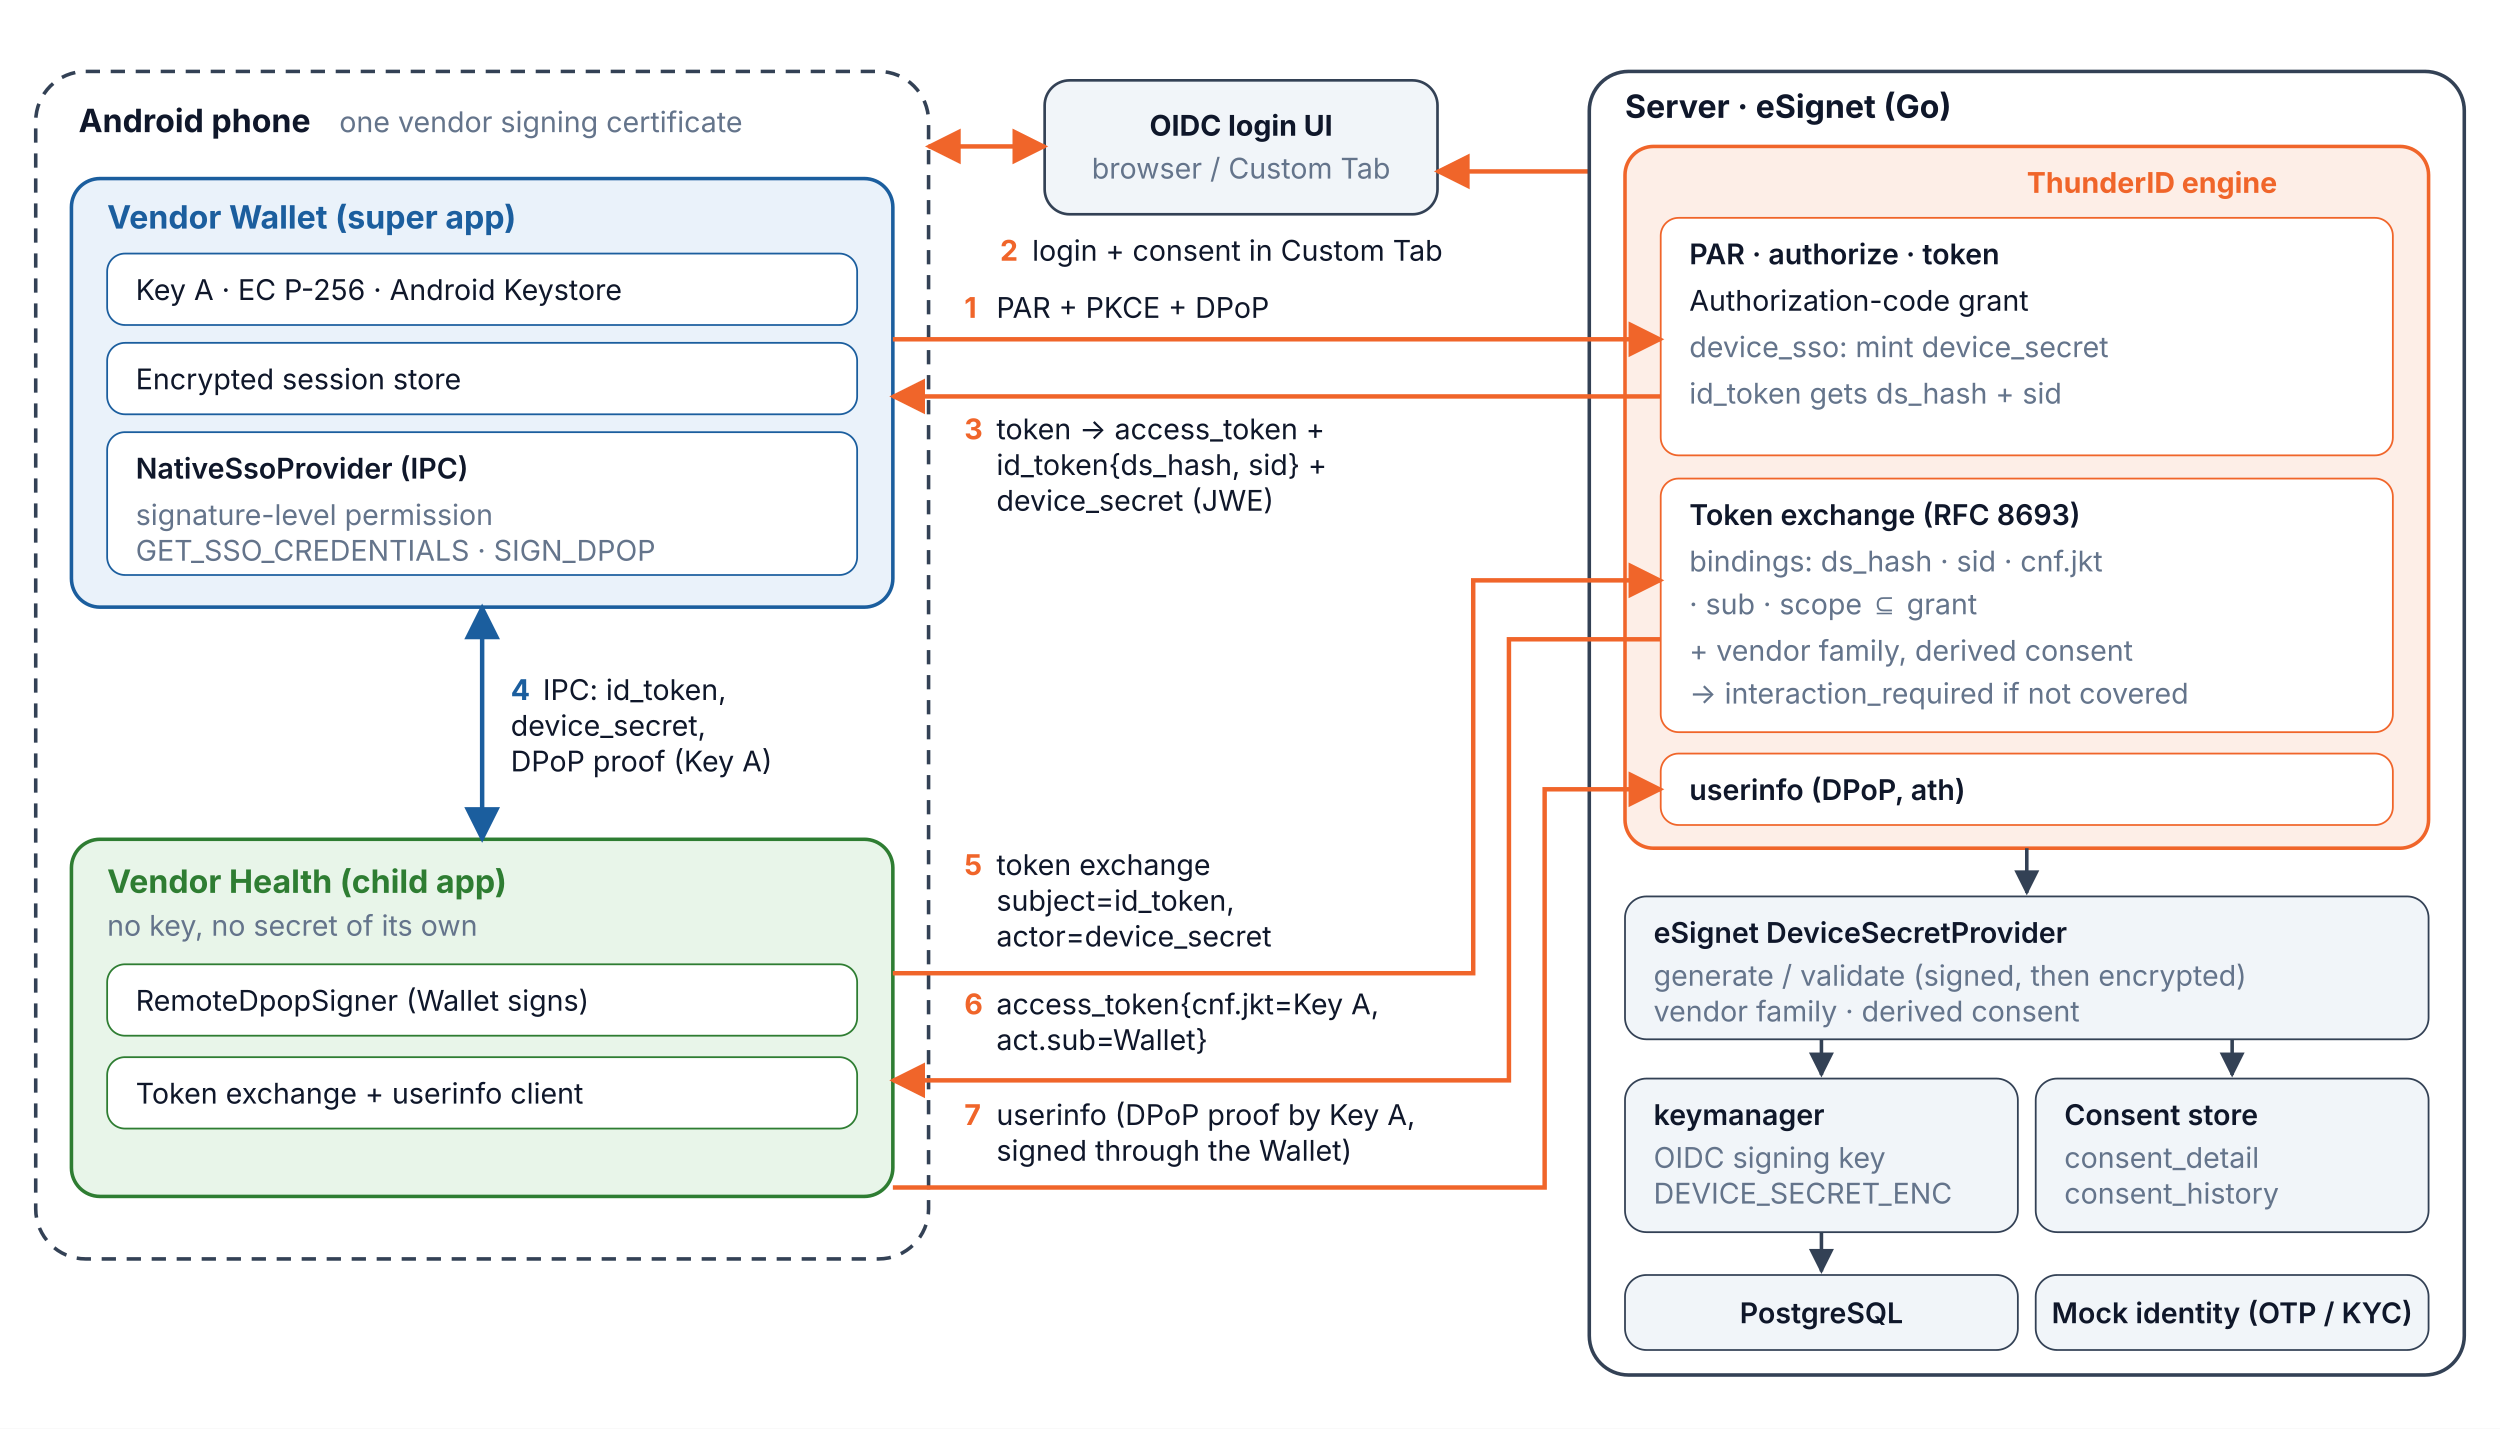
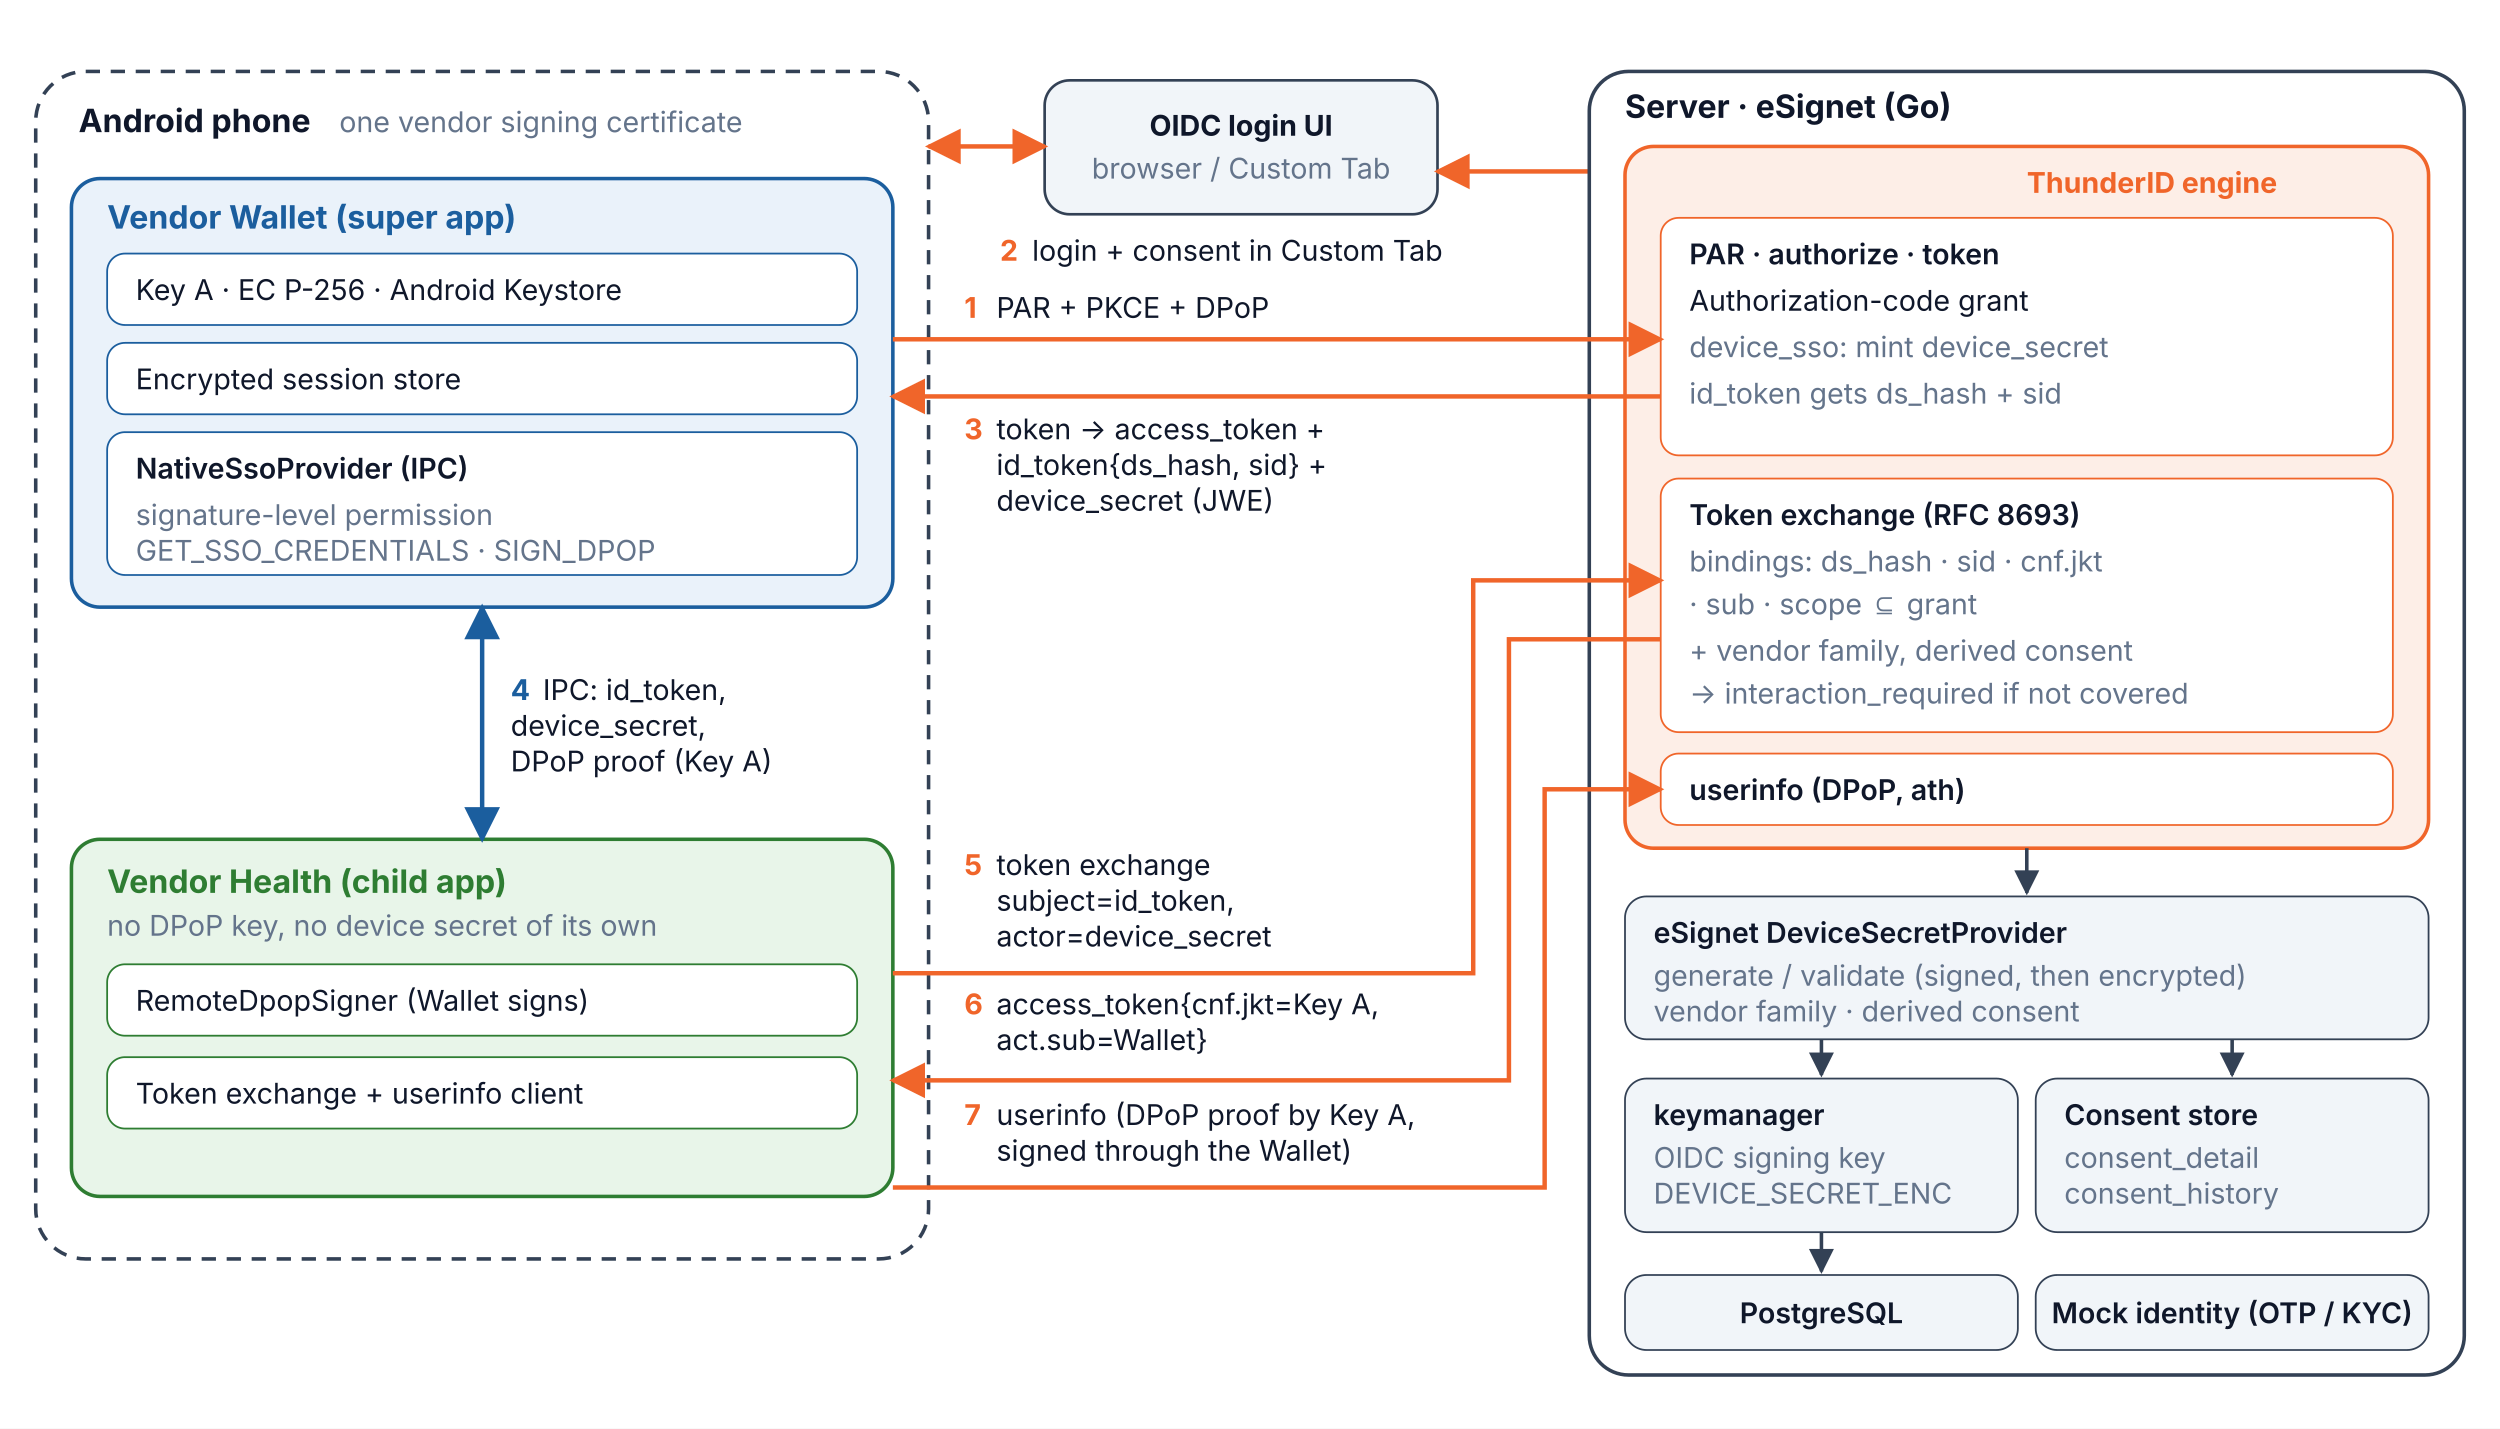
<svg xmlns="http://www.w3.org/2000/svg" viewBox="0 0 1400 800" width="1400" height="800" font-family="Inter, Helvetica, Arial, sans-serif" font-size="16">
  <defs>
    <marker id="ah" viewBox="0 0 10 10" refX="9" refY="5" markerWidth="8" markerHeight="8" orient="auto-start-reverse">
      <path d="M0,0 L10,5 L0,10 z" fill="#F0652A" />
    </marker>
    <marker id="ab" viewBox="0 0 10 10" refX="9" refY="5" markerWidth="8" markerHeight="8" orient="auto-start-reverse">
      <path d="M0,0 L10,5 L0,10 z" fill="#1B5E9E" />
    </marker>
    <marker id="as" viewBox="0 0 10 10" refX="9" refY="5" markerWidth="7" markerHeight="7" orient="auto-start-reverse">
      <path d="M0,0 L10,5 L0,10 z" fill="#334155" />
    </marker>
  </defs>
  <rect width="1400" height="800" fill="#FFFFFF" />
  <rect x="20" y="40" width="500" height="665" rx="28" fill="#FFFFFF" stroke="#334155" stroke-width="2" stroke-dasharray="8 6" />
  <text x="44" y="74" font-weight="700" font-size="18" fill="#0F172A">Android phone</text>
  <text x="190" y="74" fill="#64748B">one vendor signing certificate</text>
  <rect x="40" y="100" width="460" height="240" rx="16" fill="#EAF2FA" stroke="#1B5E9E" stroke-width="2" />
  <text x="60" y="128" font-weight="700" font-size="18" fill="#1B5E9E">Vendor Wallet (super app)</text>
  <rect x="60" y="142" width="420" height="40" rx="10" fill="#FFFFFF" stroke="#1B5E9E" />
  <text x="76" y="168" fill="#0F172A">Key A · EC P-256 · Android Keystore</text>
  <rect x="60" y="192" width="420" height="40" rx="10" fill="#FFFFFF" stroke="#1B5E9E" />
  <text x="76" y="218" fill="#0F172A">Encrypted session store</text>
  <rect x="60" y="242" width="420" height="80" rx="10" fill="#FFFFFF" stroke="#1B5E9E" />
  <text x="76" y="268" fill="#0F172A" font-weight="600">NativeSsoProvider (IPC)</text>
  <text x="76" y="294" fill="#64748B">signature-level permission</text>
  <text x="76" y="314" fill="#64748B" font-size="16">GET_SSO_CREDENTIALS · SIGN_DPOP</text>
  <rect x="40" y="470" width="460" height="200" rx="16" fill="#E8F5E9" stroke="#2E7D32" stroke-width="2" />
  <text x="60" y="500" font-weight="700" font-size="18" fill="#2E7D32">Vendor Health (child app)</text>
-   <text x="60" y="524" fill="#64748B">no key, no secret of its own</text>
+   <text x="60" y="524" fill="#64748B">no DPoP key, no device secret of its own</text>
  <rect x="60" y="540" width="420" height="40" rx="10" fill="#FFFFFF" stroke="#2E7D32" />
  <text x="76" y="566" fill="#0F172A">RemoteDpopSigner (Wallet signs)</text>
  <rect x="60" y="592" width="420" height="40" rx="10" fill="#FFFFFF" stroke="#2E7D32" />
  <text x="76" y="618" fill="#0F172A">Token exchange + userinfo client</text>
  <line x1="270" y1="340" x2="270" y2="470" stroke="#1B5E9E" stroke-width="2.5" marker-start="url(#ab)" marker-end="url(#ab)" />
  <text x="286" y="392" fill="#1B5E9E" font-weight="700">4</text>
  <text x="304" y="392" fill="#0F172A">IPC: id_token,</text>
  <text x="286" y="412" fill="#0F172A">device_secret,</text>
  <text x="286" y="432" fill="#0F172A">DPoP proof (Key A)</text>
  <rect x="585" y="45" width="220" height="75" rx="14" fill="#F1F5F9" stroke="#334155" stroke-width="1.5" />
  <text x="695" y="76" text-anchor="middle" font-weight="700" fill="#0F172A">OIDC login UI</text>
  <text x="695" y="100" text-anchor="middle" fill="#64748B">browser / Custom Tab</text>
  <line x1="585" y1="82" x2="520" y2="82" stroke="#F0652A" stroke-width="2.5" marker-end="url(#ah)" marker-start="url(#ah)" />
  <line x1="805" y1="96" x2="910" y2="96" stroke="#F0652A" stroke-width="2.5" marker-end="url(#ah)" marker-start="url(#ah)" />
  <text x="560" y="146" fill="#F0652A" font-weight="700">2</text>
  <text x="578" y="146" fill="#0F172A">login + consent in Custom Tab</text>
  <rect x="890" y="40" width="490" height="730" rx="22" fill="#FFFFFF" stroke="#334155" stroke-width="2" />
  <text x="910" y="66" font-weight="700" font-size="18" fill="#0F172A">Server · eSignet (Go)</text>
  <rect x="910" y="82" width="450" height="393" rx="16" fill="#FDEEE7" stroke="#F0652A" stroke-width="2" transform="translate(0,0)" />
  <text x="1135" y="108" font-weight="700" fill="#F0652A">ThunderID engine</text>
  <rect x="930" y="122" width="410" height="133" rx="10" fill="#FFFFFF" stroke="#F0652A" />
  <text x="946" y="148" font-weight="600" fill="#0F172A">PAR · authorize · token</text>
  <text x="946" y="174" fill="#0F172A">Authorization-code grant</text>
  <text x="946" y="200" fill="#64748B">device_sso: mint device_secret</text>
  <text x="946" y="226" fill="#64748B">id_token gets ds_hash + sid</text>
  <rect x="930" y="268" width="410" height="142" rx="10" fill="#FFFFFF" stroke="#F0652A" />
  <text x="946" y="294" font-weight="600" fill="#0F172A">Token exchange (RFC 8693)</text>
  <text x="946" y="320" fill="#64748B">bindings: ds_hash · sid · cnf.jkt</text>
  <text x="946" y="344" fill="#64748B">· sub · scope ⊆ grant</text>
  <text x="946" y="370" fill="#64748B">+ vendor family, derived consent</text>
  <text x="946" y="394" fill="#64748B">→ interaction_required if not covered</text>
  <rect x="930" y="422" width="410" height="40" rx="10" fill="#FFFFFF" stroke="#F0652A" />
  <text x="946" y="448" fill="#0F172A" font-weight="600">userinfo (DPoP, ath)</text>
  <line x1="1135" y1="475" x2="1135" y2="500" stroke="#334155" stroke-width="2" marker-end="url(#as)" />
  <rect x="910" y="502" width="450" height="80" rx="12" fill="#F1F5F9" stroke="#334155" />
  <text x="926" y="528" font-weight="600" fill="#0F172A">eSignet DeviceSecretProvider</text>
  <text x="926" y="552" fill="#64748B">generate / validate (signed, then encrypted)</text>
  <text x="926" y="572" fill="#64748B">vendor family · derived consent</text>
  <line x1="1020" y1="582" x2="1020" y2="602" stroke="#334155" stroke-width="2" marker-end="url(#as)" />
  <line x1="1250" y1="582" x2="1250" y2="602" stroke="#334155" stroke-width="2" marker-end="url(#as)" />
  <rect x="910" y="604" width="220" height="86" rx="12" fill="#F1F5F9" stroke="#334155" />
  <text x="926" y="630" font-weight="600" fill="#0F172A">keymanager</text>
  <text x="926" y="654" fill="#64748B">OIDC signing key</text>
  <text x="926" y="674" fill="#64748B">DEVICE_SECRET_ENC</text>
  <rect x="1140" y="604" width="220" height="86" rx="12" fill="#F1F5F9" stroke="#334155" />
  <text x="1156" y="630" font-weight="600" fill="#0F172A">Consent store</text>
  <text x="1156" y="654" fill="#64748B">consent_detail</text>
  <text x="1156" y="674" fill="#64748B">consent_history</text>
  <line x1="1020" y1="690" x2="1020" y2="712" stroke="#334155" stroke-width="2" marker-end="url(#as)" />
  <rect x="910" y="714" width="220" height="42" rx="12" fill="#F1F5F9" stroke="#334155" />
  <text x="1020" y="741" text-anchor="middle" fill="#0F172A" font-weight="600">PostgreSQL</text>
  <rect x="1140" y="714" width="220" height="42" rx="12" fill="#F1F5F9" stroke="#334155" />
  <text x="1250" y="741" text-anchor="middle" fill="#0F172A" font-weight="600">Mock identity (OTP / KYC)</text>
  <line x1="500" y1="190" x2="930" y2="190" stroke="#F0652A" stroke-width="2.5" marker-end="url(#ah)" />
  <text x="540" y="178" fill="#F0652A" font-weight="700">1</text>
  <text x="558" y="178" fill="#0F172A">PAR + PKCE + DPoP</text>
  <line x1="930" y1="222" x2="500" y2="222" stroke="#F0652A" stroke-width="2.5" marker-end="url(#ah)" />
  <text x="540" y="246" fill="#F0652A" font-weight="700">3</text>
  <text x="558" y="246" fill="#0F172A">token → access_token +</text>
  <text x="558" y="266" fill="#0F172A">id_token{ds_hash, sid} +</text>
  <text x="558" y="286" fill="#0F172A">device_secret (JWE)</text>
  <path d="M500,545 H825 V325 H930" fill="none" stroke="#F0652A" stroke-width="2.5" marker-end="url(#ah)" />
  <text x="540" y="490" fill="#F0652A" font-weight="700">5</text>
  <text x="558" y="490" fill="#0F172A">token exchange</text>
  <text x="558" y="510" fill="#0F172A">subject=id_token,</text>
  <text x="558" y="530" fill="#0F172A">actor=device_secret</text>
  <path d="M930,358 H845 V605 H500" fill="none" stroke="#F0652A" stroke-width="2.5" marker-end="url(#ah)" />
  <text x="540" y="568" fill="#F0652A" font-weight="700">6</text>
  <text x="558" y="568" fill="#0F172A">access_token{cnf.jkt=Key A,</text>
  <text x="558" y="588" fill="#0F172A">act.sub=Wallet}</text>
  <path d="M500,665 H865 V442 H930" fill="none" stroke="#F0652A" stroke-width="2.5" marker-end="url(#ah)" />
  <text x="540" y="630" fill="#F0652A" font-weight="700">7</text>
  <text x="558" y="630" fill="#0F172A">userinfo (DPoP proof by Key A,</text>
  <text x="558" y="650" fill="#0F172A">signed through the Wallet)</text>
</svg>
